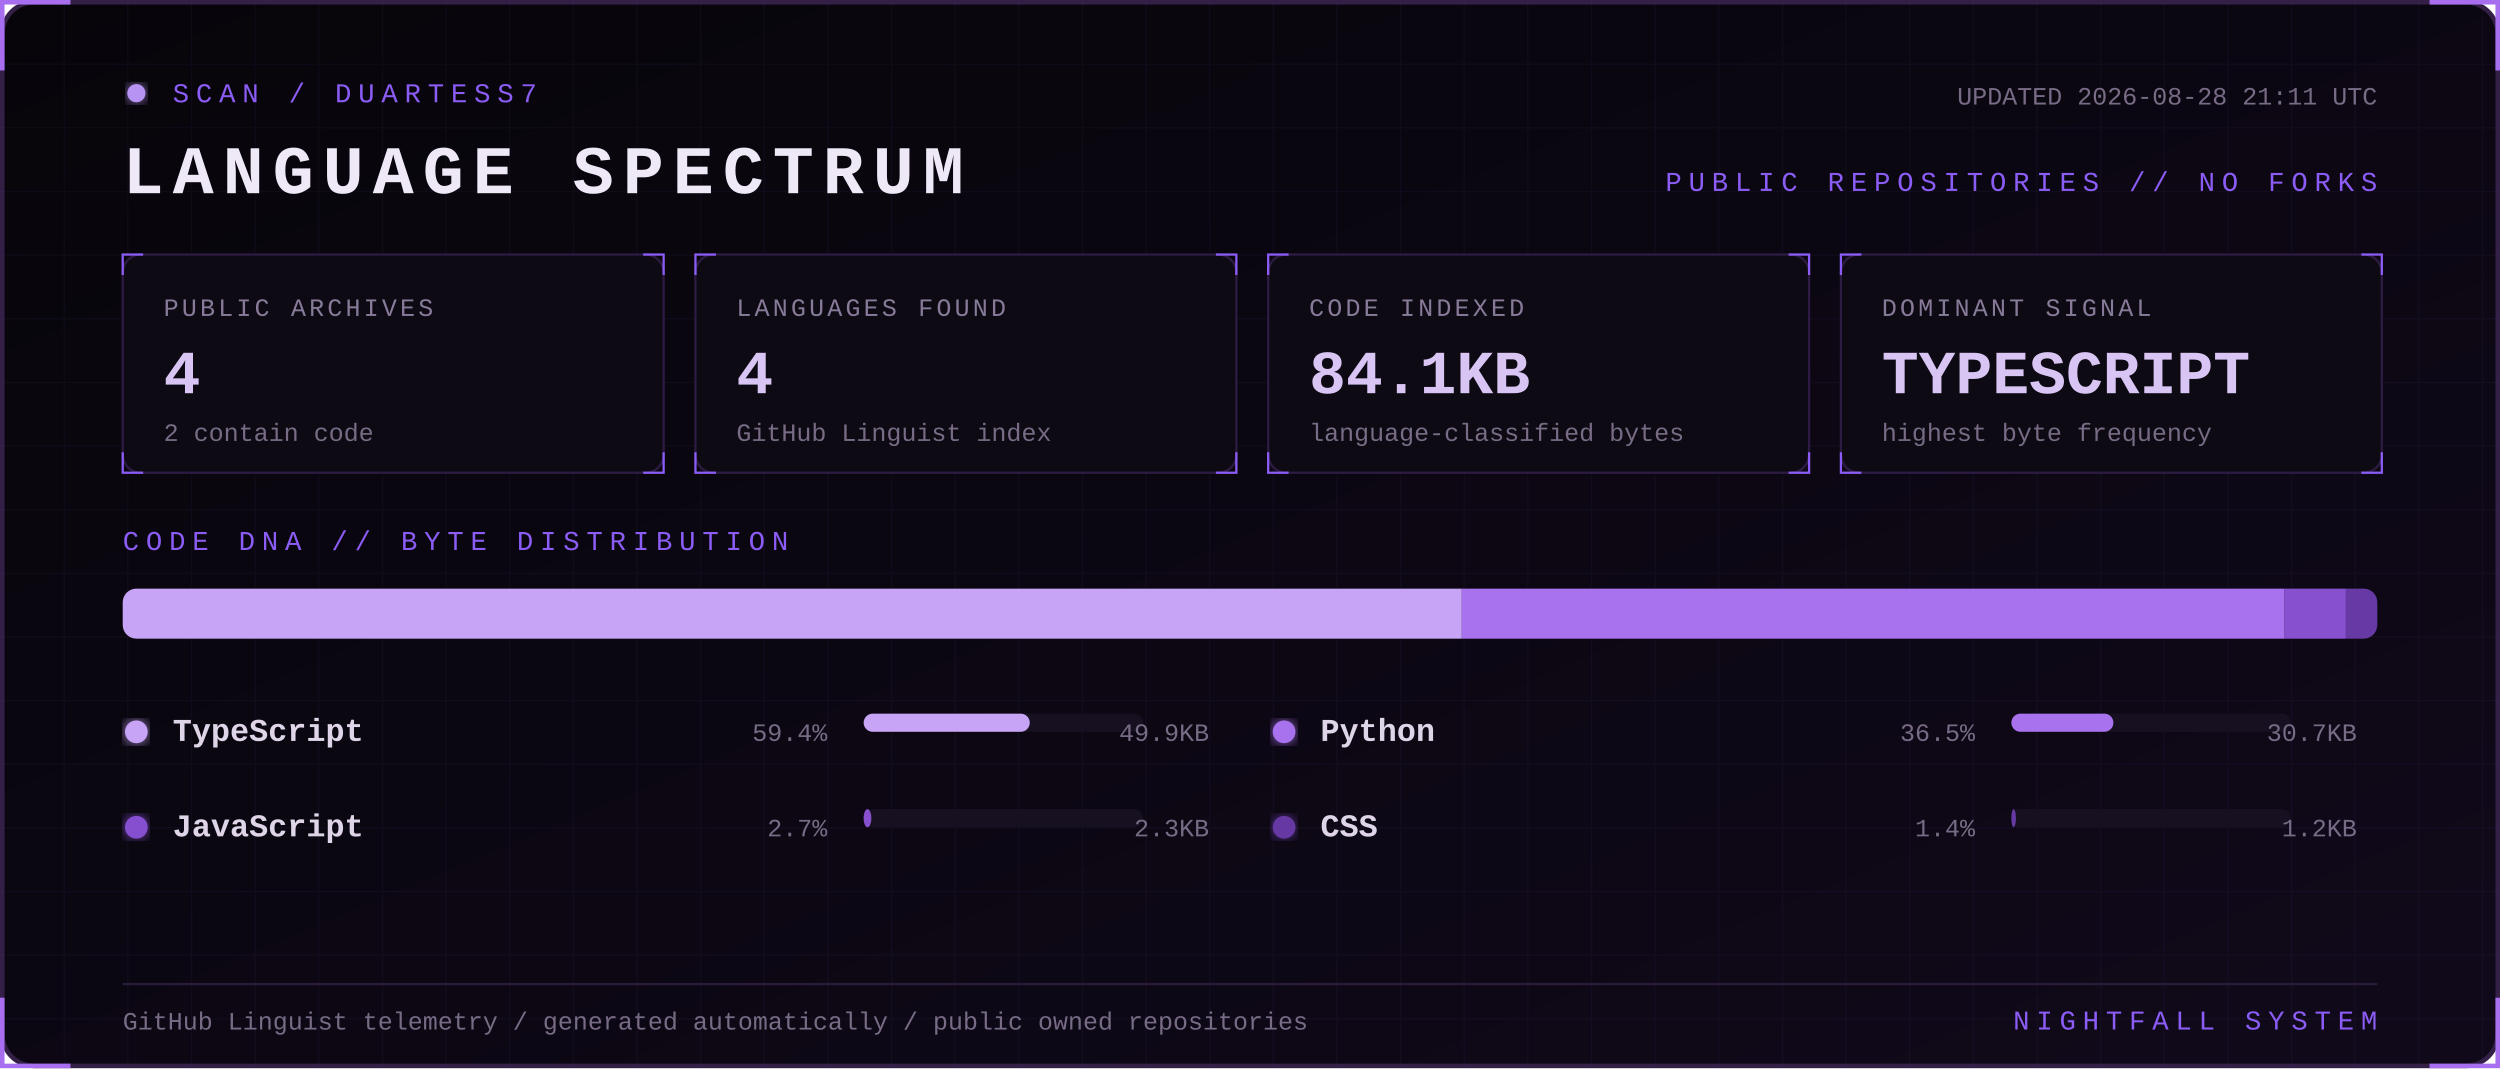
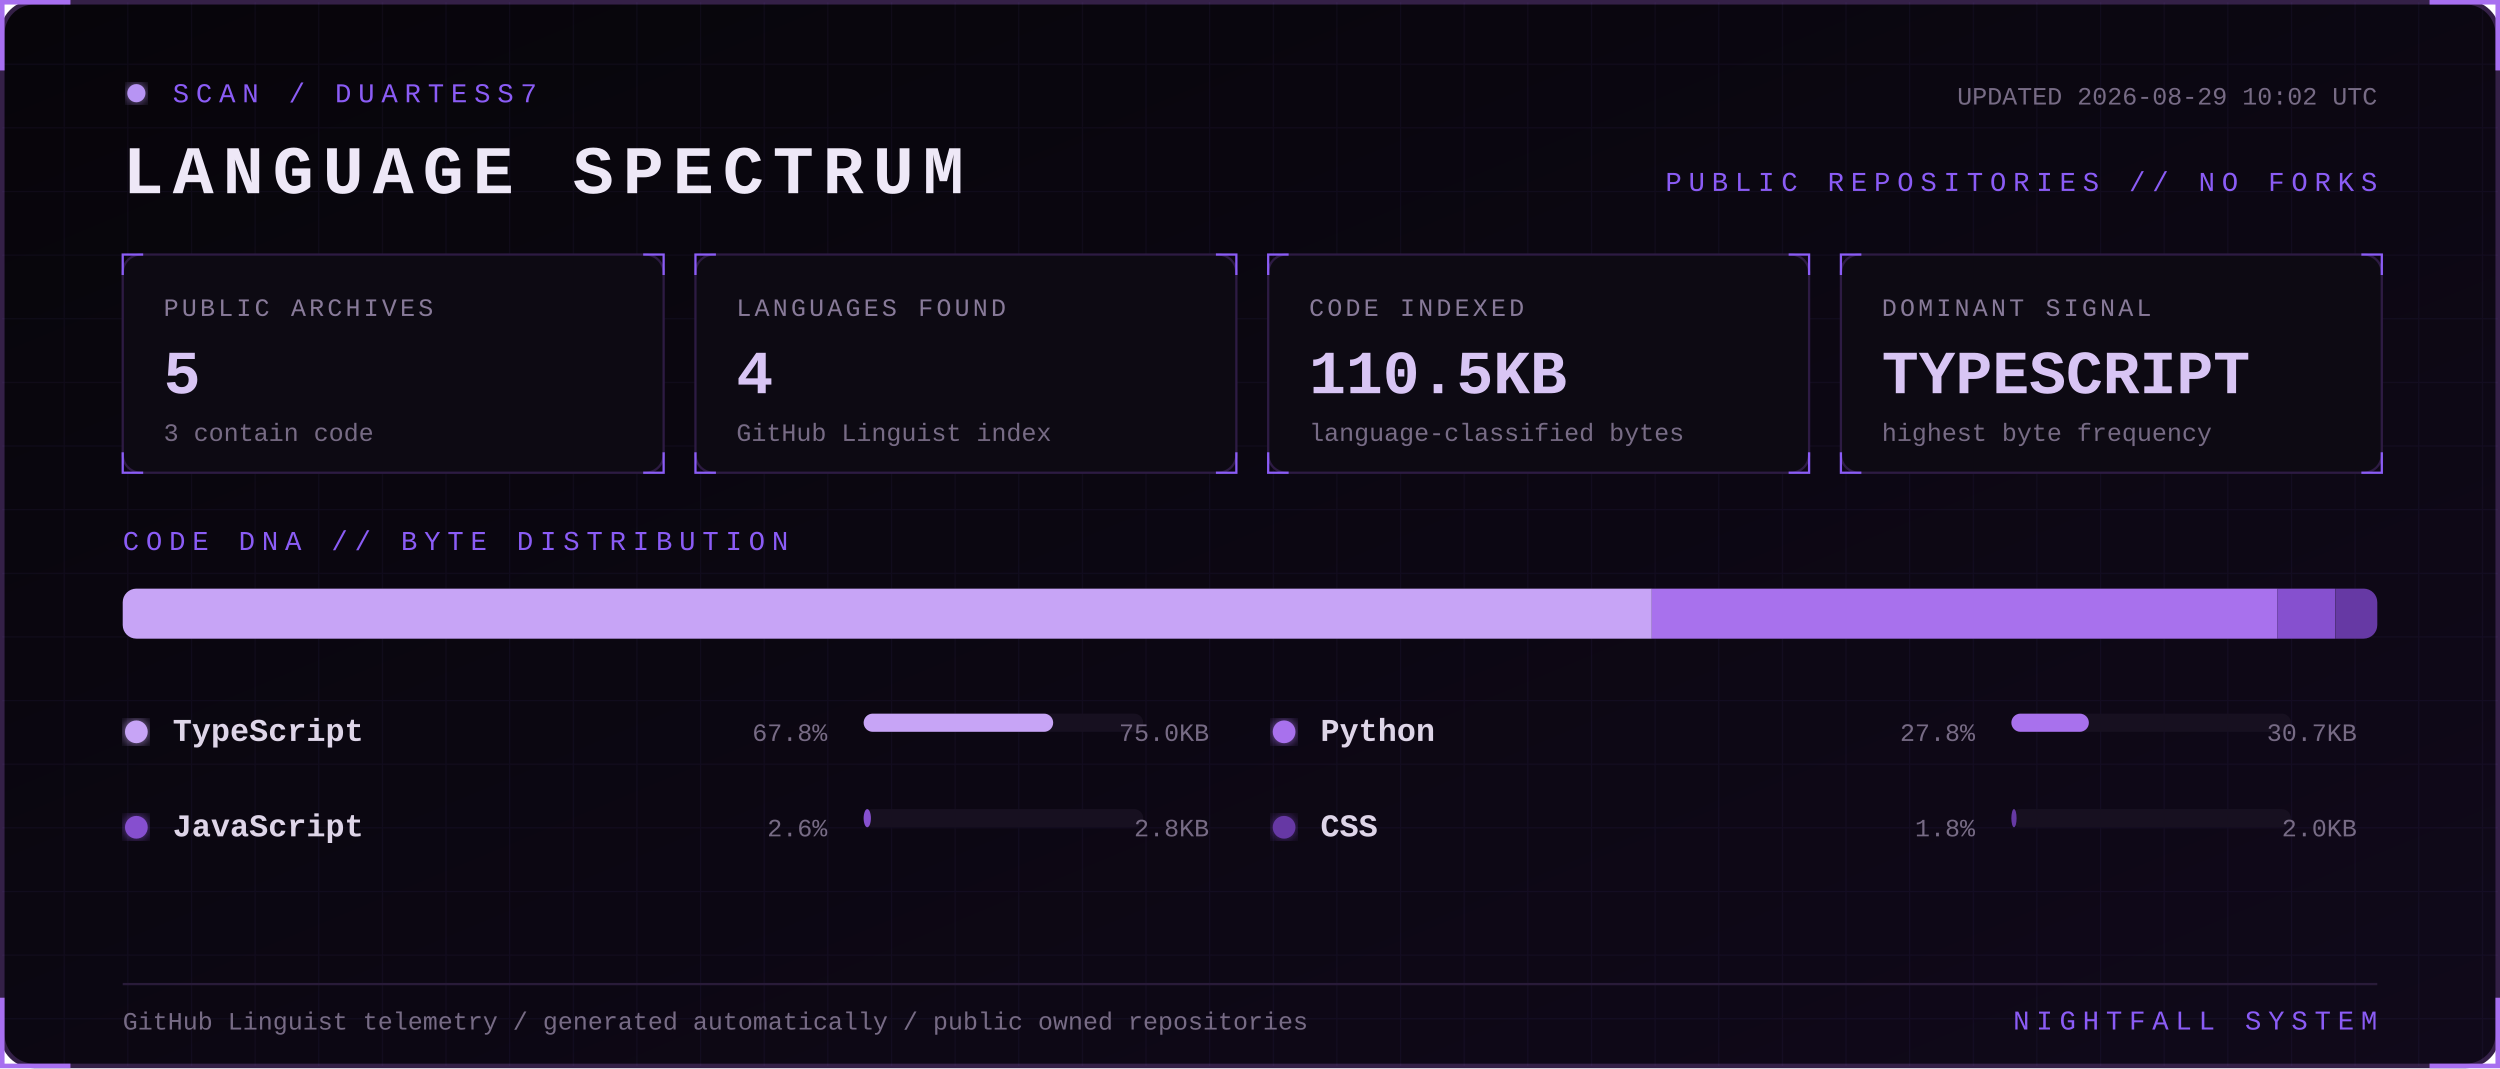
<svg xmlns="http://www.w3.org/2000/svg" width="1100" height="470" viewBox="0 0 1100 470" role="img" aria-labelledby="title desc">
  <defs>
    <linearGradient id="bg" x1="0" y1="0" x2="1" y2="1">
      <stop stop-color="#07050a" />
      <stop offset="1" stop-color="#10091a" />
    </linearGradient>
    <filter id="glow">
      <feGaussianBlur stdDeviation="3" result="b" />
      <feMerge>
        <feMergeNode in="b" />
        <feMergeNode in="SourceGraphic" />
      </feMerge>
    </filter>
    <pattern id="grid" width="28" height="28" patternUnits="userSpaceOnUse">
      <path d="M28 0H0V28" fill="none" stroke="#8b5cf6" stroke-opacity=".055" />
    </pattern>
    <style>
      text { font-family: Consolas, 'Courier New', monospace; }
      .kicker { fill:#8b5cf6; font-size:12px; letter-spacing:3px; }
      .title { fill:#eee8f7; font-size:30px; font-weight:700; letter-spacing:4px; }
      .label { fill:#887a99; font-size:11px; letter-spacing:1.4px; }
      .value { fill:#d8c5f4; font-size:27px; font-weight:700; }
      .detail,.pct { fill:#776b85; font-size:11px; }
      .lang { fill:#ded5e8; font-size:14px; font-weight:700; }
      .blink { animation:blink 1.6s step-end infinite; }
      @keyframes blink { 50% { opacity:.25 } }
    </style>
  </defs>
  <rect x="1" y="1" width="1098" height="468" rx="14" fill="url(#bg)" stroke="#342047" stroke-width="2" />
  <rect x="1" y="1" width="1098" height="468" rx="14" fill="url(#grid)" />
  <path d="M31 1H1v30 M1069 1h30v30 M1099 439v30h-30 M31 469H1v-30" stroke="#a76ff0" stroke-width="2" fill="none" />
  <g transform="translate(54 36)">
    <circle cx="6" cy="5" r="4" fill="#b794f4" filter="url(#glow)" class="blink" />
    <text x="22" y="9" class="kicker">SCAN / DUARTESS7</text>
    <text y="49" class="title">LANGUAGE SPECTRUM</text>
-     <text x="992" y="10" text-anchor="end" class="detail">UPDATED 2026-08-28 21:11 UTC</text>
+     <text x="992" y="10" text-anchor="end" class="detail">UPDATED 2026-08-29 10:02 UTC</text>
    <text x="992" y="48" text-anchor="end" class="kicker">PUBLIC REPOSITORIES // NO FORKS</text>
  </g>
  <g transform="translate(54 112)">
    <rect width="238" height="96" rx="8" fill="#0d0a13" stroke="#2d1b43" />
    <path d="M0 9V0h9 M229 0h9v9 M238 87v9h-9 M9 96H0v-9" stroke="#8b5cf6" fill="none" />
    <text x="18" y="27" class="label">PUBLIC ARCHIVES</text>
-     <text x="18" y="61" class="value">4</text>
-     <text x="18" y="82" class="detail">2 contain code</text>
+     <text x="18" y="61" class="value">5</text>
+     <text x="18" y="82" class="detail">3 contain code</text>
  </g>
  <g transform="translate(306 112)">
    <rect width="238" height="96" rx="8" fill="#0d0a13" stroke="#2d1b43" />
    <path d="M0 9V0h9 M229 0h9v9 M238 87v9h-9 M9 96H0v-9" stroke="#8b5cf6" fill="none" />
    <text x="18" y="27" class="label">LANGUAGES FOUND</text>
    <text x="18" y="61" class="value">4</text>
    <text x="18" y="82" class="detail">GitHub Linguist index</text>
  </g>
  <g transform="translate(558 112)">
    <rect width="238" height="96" rx="8" fill="#0d0a13" stroke="#2d1b43" />
    <path d="M0 9V0h9 M229 0h9v9 M238 87v9h-9 M9 96H0v-9" stroke="#8b5cf6" fill="none" />
    <text x="18" y="27" class="label">CODE INDEXED</text>
-     <text x="18" y="61" class="value">84.1KB</text>
+     <text x="18" y="61" class="value">110.5KB</text>
    <text x="18" y="82" class="detail">language-classified bytes</text>
  </g>
  <g transform="translate(810 112)">
    <rect width="238" height="96" rx="8" fill="#0d0a13" stroke="#2d1b43" />
    <path d="M0 9V0h9 M229 0h9v9 M238 87v9h-9 M9 96H0v-9" stroke="#8b5cf6" fill="none" />
    <text x="18" y="27" class="label">DOMINANT SIGNAL</text>
    <text x="18" y="61" class="value">TYPESCRIPT</text>
    <text x="18" y="82" class="detail">highest byte frequency</text>
  </g>
  <text x="54" y="242" class="kicker">CODE DNA // BYTE DISTRIBUTION</text>
  <rect x="54" y="259" width="992" height="22" rx="6" fill="#171020" />
  <clipPath id="bar">
    <rect x="54" y="259" width="992" height="22" rx="6" />
  </clipPath>
  <g clip-path="url(#bar)">
-     <rect x="54.0" y="259" width="589.2" height="22" fill="#c7a4f6" />
-     <rect x="643.2" y="259" width="362.0" height="22" fill="#a871ed" />
-     <rect x="1005.1" y="259" width="27.1" height="22" fill="#8650cf" />
-     <rect x="1032.2" y="259" width="13.8" height="22" fill="#6639a4" />
+     <rect x="54.0" y="259" width="672.8" height="22" fill="#c7a4f6" />
+     <rect x="726.8" y="259" width="275.3" height="22" fill="#a871ed" />
+     <rect x="1002.1" y="259" width="25.5" height="22" fill="#8650cf" />
+     <rect x="1027.7" y="259" width="18.3" height="22" fill="#6639a4" />
  </g>
  <g transform="translate(54 326)">
    <circle cx="6" cy="-4" r="5" fill="#c7a4f6" filter="url(#glow)" />
    <text x="22" class="lang">TypeScript</text>
-     <text x="310" text-anchor="end" class="pct">59.4%</text>
+     <text x="310" text-anchor="end" class="pct">67.8%</text>
    <rect x="326" y="-12" width="123" height="8" rx="4" fill="#171020" />
-     <rect x="326" y="-12" width="73.1" height="8" rx="4" fill="#c7a4f6" />
-     <text x="478" text-anchor="end" class="detail">49.9KB</text>
+     <rect x="326" y="-12" width="83.4" height="8" rx="4" fill="#c7a4f6" />
+     <text x="478" text-anchor="end" class="detail">75.0KB</text>
  </g>
  <g transform="translate(559 326)">
    <circle cx="6" cy="-4" r="5" fill="#a871ed" filter="url(#glow)" />
    <text x="22" class="lang">Python</text>
-     <text x="310" text-anchor="end" class="pct">36.5%</text>
+     <text x="310" text-anchor="end" class="pct">27.8%</text>
    <rect x="326" y="-12" width="123" height="8" rx="4" fill="#171020" />
-     <rect x="326" y="-12" width="44.9" height="8" rx="4" fill="#a871ed" />
+     <rect x="326" y="-12" width="34.1" height="8" rx="4" fill="#a871ed" />
    <text x="478" text-anchor="end" class="detail">30.7KB</text>
  </g>
  <g transform="translate(54 368)">
    <circle cx="6" cy="-4" r="5" fill="#8650cf" filter="url(#glow)" />
    <text x="22" class="lang">JavaScript</text>
-     <text x="310" text-anchor="end" class="pct">2.7%</text>
+     <text x="310" text-anchor="end" class="pct">2.6%</text>
    <rect x="326" y="-12" width="123" height="8" rx="4" fill="#171020" />
-     <rect x="326" y="-12" width="3.4" height="8" rx="4" fill="#8650cf" />
-     <text x="478" text-anchor="end" class="detail">2.3KB</text>
+     <rect x="326" y="-12" width="3.2" height="8" rx="4" fill="#8650cf" />
+     <text x="478" text-anchor="end" class="detail">2.8KB</text>
  </g>
  <g transform="translate(559 368)">
    <circle cx="6" cy="-4" r="5" fill="#6639a4" filter="url(#glow)" />
    <text x="22" class="lang">CSS</text>
-     <text x="310" text-anchor="end" class="pct">1.4%</text>
+     <text x="310" text-anchor="end" class="pct">1.8%</text>
    <rect x="326" y="-12" width="123" height="8" rx="4" fill="#171020" />
-     <rect x="326" y="-12" width="2.0" height="8" rx="4" fill="#6639a4" />
-     <text x="478" text-anchor="end" class="detail">1.2KB</text>
+     <rect x="326" y="-12" width="2.3" height="8" rx="4" fill="#6639a4" />
+     <text x="478" text-anchor="end" class="detail">2.0KB</text>
  </g>
  <path d="M54 433H1046" stroke="#291b39" />
  <text x="54" y="453" class="detail">GitHub Linguist telemetry / generated automatically / public owned repositories</text>
  <text x="1046" y="453" text-anchor="end" class="kicker">NIGHTFALL SYSTEM</text>
</svg>
